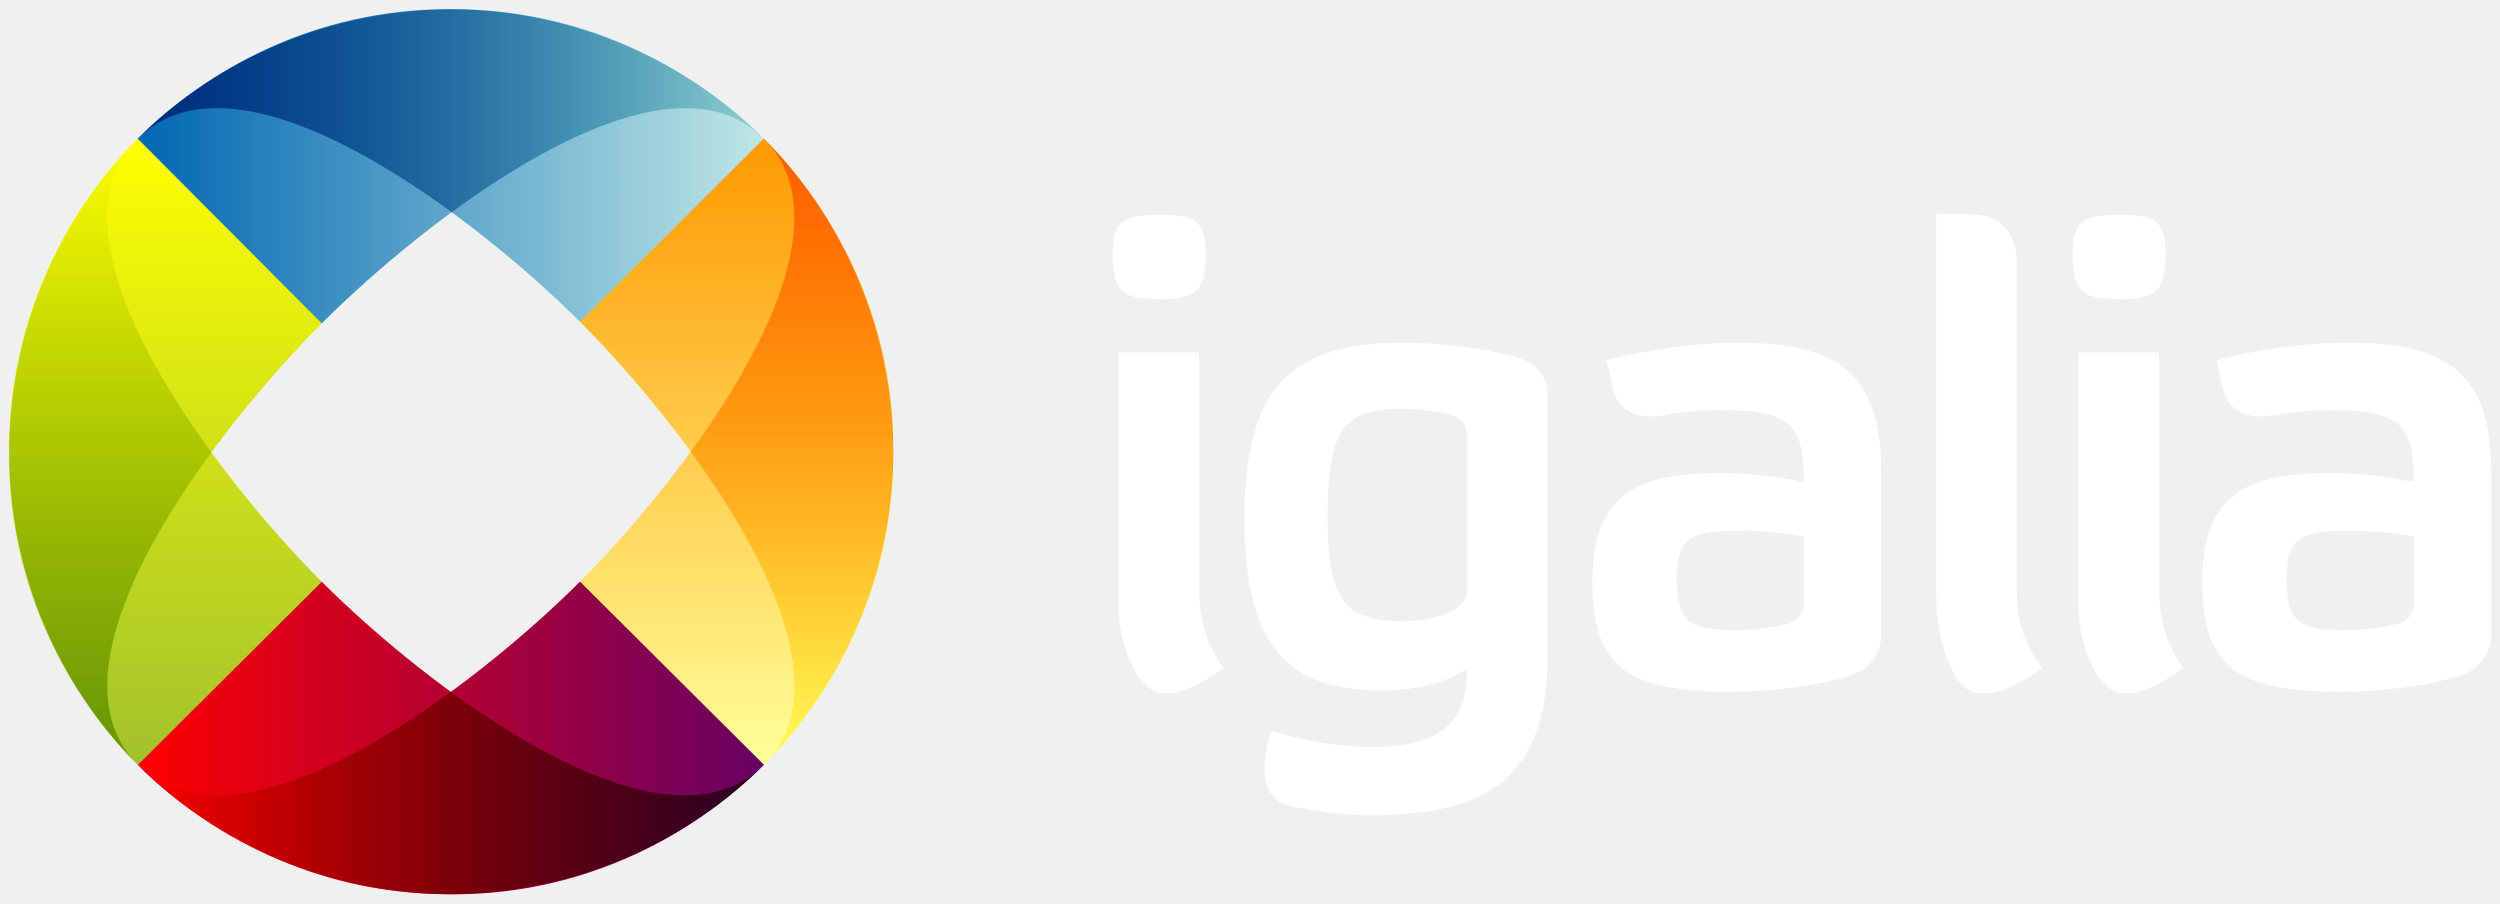
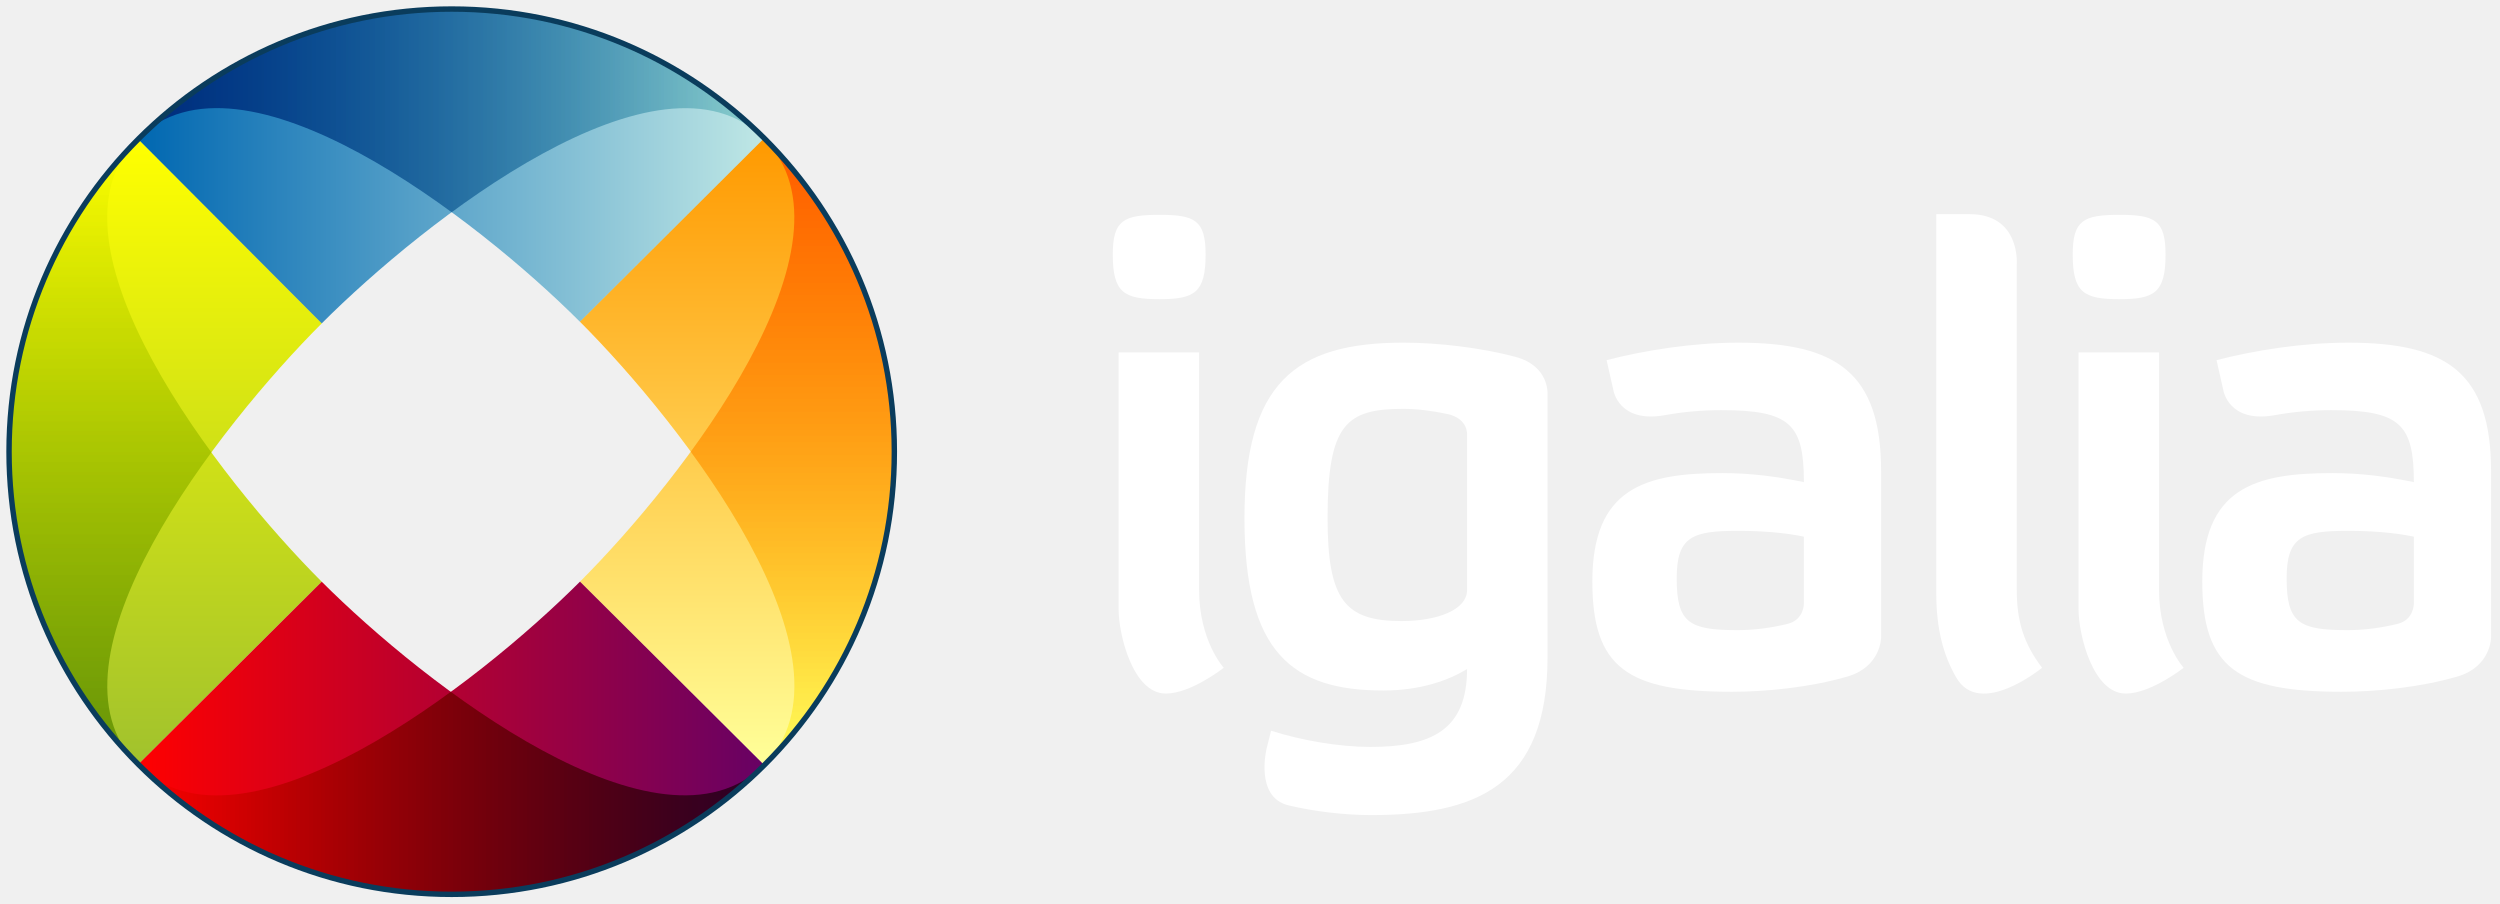
<svg xmlns="http://www.w3.org/2000/svg" xmlns:xlink="http://www.w3.org/1999/xlink" width="1383.7" height="500" version="1.1" viewBox="0 0 1383.7 500">
  <defs>
    <linearGradient id="linearGradient4252" x1="25.133" x2="147.37" y1="142.28" y2="142.28" gradientUnits="userSpaceOnUse" xlink:href="#redGradient" />
    <linearGradient id="redGradient" x1="25.133" x2="147.37" y1="142.28" y2="142.28" gradientUnits="userSpaceOnUse">
      <stop stop-color="#f00" offset="0" />
      <stop stop-color="#670164" offset="1" />
    </linearGradient>
    <linearGradient id="linearGradient4254" x1="1765.1" x2="1887.3" y1="692.72" y2="692.72" gradientTransform="rotate(-90,680.97,1231.6)" gradientUnits="userSpaceOnUse" xlink:href="#orangeGradient" />
    <linearGradient id="orangeGradient" x1="1765.1" x2="1887.3" y1="692.72" y2="692.72" gradientTransform="rotate(-90,680.97,1231.6)" gradientUnits="userSpaceOnUse">
      <stop stop-color="#ff9" offset="0" />
      <stop stop-color="#f90" offset="1" />
    </linearGradient>
    <linearGradient id="linearGradient4256" x1="1214.6" x2="1336.8" y1="2432.8" y2="2432.8" gradientTransform="rotate(180,680.97,1231.6)" gradientUnits="userSpaceOnUse" xlink:href="#blueGradient" />
    <linearGradient id="blueGradient" x1="1214.6" x2="1336.8" y1="2432.8" y2="2432.8" gradientTransform="rotate(180,680.97,1231.6)" gradientUnits="userSpaceOnUse">
      <stop stop-color="#bfe7e5" offset="0" />
      <stop stop-color="#0067b1" offset="1" />
    </linearGradient>
    <linearGradient id="linearGradient4258" x1="-525.38" x2="-403.14" y1="1882.1" y2="1882.1" gradientTransform="rotate(90,680.97,1231.6)" gradientUnits="userSpaceOnUse" xlink:href="#greenGradient" />
    <linearGradient id="greenGradient" x1="-525.38" x2="-403.14" y1="1882.1" y2="1882.1" gradientTransform="rotate(90,680.97,1231.6)" gradientUnits="userSpaceOnUse">
      <stop stop-color="#ff0" offset="0" />
      <stop stop-color="#a1c22d" offset="1" />
    </linearGradient>
  </defs>
  <g transform="matrix(1.3261 0 0 1.3261 -774.39 -108.91)">
    <path d="m771.05 85.937c-49.401 0-89.713 19.83-117.59 43.093-.206.171-.397.363-.601.535-.747.629-1.476 1.238-2.205 1.871-1.233 1.067-2.491 2.124-3.675 3.207-1.222 1.119-2.31 2.28-3.474 3.407-.681.658-1.409 1.275-2.071 1.938-.659.659-1.283 1.394-1.938 2.071-.414.429-.857.834-1.27 1.269-.659.696-1.349 1.356-2.004 2.071-.054.06-.08.141-.134.2-1.728 1.889-3.448 3.853-5.145 5.88-.291.349-.579.717-.869 1.069-1.475 1.789-2.903 3.589-4.343 5.479-1.468 1.928-2.919 3.915-4.343 5.946-.186.267-.35.534-.535.802-17.443 25.15-31.1 58.014-32.875 96.678-.057 1.227-.101 2.437-.134 3.675-.081 2.288-.134 4.625-.134 6.949 0 46.015 16.998 83.915 38.082 111.38 1.544 2.011 3.094 3.982 4.677 5.88.171.205.363.397.534.601.754.896 1.511 1.735 2.272 2.606.938 1.077 1.855 2.167 2.806 3.207 1.123 1.225 2.276 2.373 3.407 3.541.654.676 1.279 1.413 1.938 2.071.659.658 1.395 1.283 2.071 1.938 1.103 1.069 2.186 2.146 3.341 3.207.473.433.99.838 1.47 1.269 3.393 3.054 6.948 6.083 10.757 9.02.401.308.797.63 1.203.936 26.599 20.167 62.89 36.529 106.5 37.548 2.117.073 4.266.134 6.414.134 49.669-.002 90.17-20.058 118.06-43.498.135-.109.266-.221.401-.334 1.931-1.632 3.738-3.286 5.546-4.944.059-.048.141-.085.2-.134 1.159-1.066 2.234-2.201 3.341-3.274.676-.654 1.413-1.279 2.071-1.938.663-.663 1.279-1.39 1.938-2.071 1.128-1.165 2.288-2.252 3.407-3.474 2.63-2.877 5.223-5.993 7.75-9.153 21.622-26.912 39.733-64.693 40.826-110.58.07-2.116.134-4.266.134-6.414 0-42.371-14.643-78.068-33.473-104.96-.185-.266-.349-.537-.535-.802-3.078-4.35-6.234-8.421-9.488-12.294-.112-.134-.221-.267-.334-.401-1.632-1.932-3.286-3.804-4.944-5.612-.054-.06-.08-.141-.134-.2-1.066-1.159-2.201-2.233-3.274-3.341-.655-.676-1.278-1.412-1.938-2.071-.659-.658-1.395-1.283-2.071-1.938-.431-.417-.831-.854-1.269-1.269-.676-.641-1.312-1.302-2.004-1.938-.081-.072-.187-.127-.267-.2-1.804-1.65-3.628-3.265-5.546-4.877-.131-.109-.269-.223-.401-.334-.107-.085-.226-.178-.334-.267-26.234-21.988-63.585-40.818-109.2-42.927-1.07-.06-2.129-.097-3.207-.134-.134-.003-.267.003-.401 0-2.292-.085-4.616-.134-6.949-.134zm1.403 84.788c21.098 15.433 40.111 32.287 53.517 45.701 13.554 13.554 30.677 32.836 46.302 54.254-15.6 21.391-32.693 40.648-46.234 54.186-13.487 13.484-32.68 30.454-53.921 45.969-21.263-15.501-40.395-32.413-53.88-45.905-13.498-13.491-30.527-32.74-46.102-54.054 15.558-21.201 32.609-40.3 46.102-53.785 13.555-13.555 32.819-30.694 54.186-46.366z" fill="#fff" stroke-width="3.195" />
    <g transform="matrix(2.1381 0 0 2.1381 587.72 85.937)">
      <path d="m25.133 147.53c20.229 20.221 66.438-15.891 86.329-35.777 9.527 9.531 25.533 25.377 35.91 35.758-13.47 13.46-34.92 25.26-61.6 25.26-26.681 0-47.707-12.31-60.637-25.24z" fill="url(#linearGradient4252)" />
      <path d="m147.37 147.51c20.23-20.227-16.041-66.597-35.928-86.484 9.527-9.531 25.529-25.381 35.904-35.761 13.479 13.477 25.28 34.927 25.28 61.606 0 26.678-12.323 47.704-25.256 60.639z" fill="url(#linearGradient4254)" />
      <path d="m147.35 25.265c-20.23-20.23-66.418 16.197-86.302 36.084-9.529-9.528-25.557-25.687-35.934-36.062 13.466-13.469 34.92-25.269 61.601-25.269 26.68 0 47.702 12.314 60.633 25.247z" fill="url(#linearGradient4256)" />
      <path d="m25.114 25.288c-20.227 20.225 16.048 66.593 35.934 86.482-9.534 9.53-25.535 25.38-35.915 35.76-13.467-13.47-25.112-34.77-25.112-61.449 0-26.68 12.159-47.865 25.093-60.793z" fill="url(#linearGradient4258)" />
    </g>
    <g transform="matrix(2.1381 0 0 2.1381 587.72 85.937)" style="mix-blend-mode:multiply">
      <path d="m147.37 147.51c-20.223 20.229-66.438-15.846-86.324-35.74-9.534 9.531-25.535 25.381-35.915 35.76 13.474 13.469 34.926 25.27 61.608 25.27 26.674-.001 47.705-12.358 60.631-25.29z" fill="url(#linearGradient4252)" />
      <path d="m147.35 25.265c20.229 20.228-15.998 66.601-35.887 86.487 9.537 9.539 25.533 25.377 35.91 35.758 13.471-13.479 25.272-34.928 25.272-61.603 0-26.679-12.36-47.707-25.29-60.642z" fill="url(#linearGradient4254)" />
      <path d="m25.114 25.288c20.229-20.223 66.443 15.847 86.326 35.738 9.53-9.533 25.53-25.381 35.91-35.761-13.47-13.468-34.92-25.265-61.603-25.265-26.681 0-47.699 12.359-60.633 25.288z" fill="url(#linearGradient4256)" />
      <path d="M 25.133,147.53 C 4.904,127.3 41.156,81.231 61.048,61.35 51.516,51.813 35.493,35.666 25.114,25.288 11.643,38.761 0,60.37 0,87.049 0,113.72 12.204,134.6 25.133,147.53 Z" fill="url(#linearGradient4258)" />
    </g>
    <g transform="matrix(3.7794 0 0 3.7794 582.71 20.67)" fill="#fff" stroke-width=".845">
      <path d="m133.47 44.356c0 4.229-1.22 4.945-5.087 4.945-3.945 0-5.162-.716-5.162-4.945 0-3.798 1.216-4.37 5.162-4.37 3.866 0 5.087.572 5.087 4.37zm-.719 37.039c0 5.643 2.722 8.61 2.722 8.61s-3.612 2.849-6.395 2.849c-3.658 0-5.214-6.571-5.214-9.287v-28.389h8.888c-.001-.001-.001 20.579-.001 26.218z" />
      <path d="m239.48 44.356c0 4.229-1.22 4.945-5.09 4.945-3.943 0-5.16-.716-5.16-4.945 0-3.798 1.216-4.37 5.16-4.37 3.87 0 5.09.572 5.09 4.37zm-.719 37.039c0 5.643 2.719 8.61 2.719 8.61s-3.61 2.849-6.392 2.849c-3.656 0-5.215-6.571-5.215-9.287v-28.389h8.889v26.218z" />
      <path d="m153.1 92.517c-10.034 0-15.338-4.158-15.338-18.995 0-14.905 5.519-19.42 17.558-19.42 3.873 0 8.577.561 12.347 1.563 3.879 1.032 3.564 4.244 3.564 4.244v28.947c0 14.26-7.953 17.419-19.491 17.419-2.8 0-6.232-.38-9.117-1.075-3.765-.91-2.408-6.303-2.408-6.303l.485-1.939c3.368 1.074 7.523 1.79 10.965 1.79 6.74 0 10.678-1.867 10.678-8.599-2.003 1.216-5.087 2.368-9.243 2.368zm9.244-28.202s.194-1.814-2.172-2.331c-1.613-.352-3.346-.571-4.85-.571-6.304 0-8.382 1.647-8.382 12.038 0 9.102 1.932 11.397 8.167 11.397 3.942 0 7.239-1.222 7.239-3.441z" />
      <path d="m223.05 45.387v36.019c0 3.51.79 5.949 2.795 8.6 0 0-6.849 5.618-9.473 1.086-1.416-2.44-2.211-5.353-2.211-9.329v-41.853h3.669c5.619.001 5.22 5.476 5.22 5.476z" />
      <path d="m275.43 86.664s0 3.223-3.719 4.309c-4.073 1.188-8.926 1.684-12.765 1.684-11.535 0-15.409-2.649-15.409-12.181 0-10.321 5.806-11.969 14.334-11.969 3.083 0 5.949.355 9.031 1.002 0-6.375-1.505-7.953-9.103-7.953-2.124 0-4.25.187-6.22.549-5.154.94-5.72-2.766-5.72-2.766l-.745-3.301c1.983-.522 4.424-1.025 7.05-1.39 2.417-.333 4.992-.545 7.501-.545 10.82 0 15.764 3.295 15.764 14.19v18.371zm-8.528-3.777v-7.358c-2.007-.431-4.588-.645-7.237-.645-5.018 0-6.812.575-6.812 5.231 0 4.944 1.362 5.735 6.74 5.735 1.866 0 3.774-.265 5.475-.682 1.885-.446 1.834-2.281 1.834-2.281z" />
      <path d="m208.07 86.664s.002 3.223-3.719 4.309c-4.07 1.188-8.922 1.684-12.765 1.684-11.536 0-15.406-2.649-15.406-12.181 0-10.321 5.801-11.969 14.331-11.969 3.083 0 5.95.355 9.031 1.002 0-6.375-1.503-7.953-9.102-7.953-2.123 0-4.248.187-6.222.549-5.154.94-5.717-2.766-5.717-2.766l-.746-3.301c1.976-.522 4.42-1.025 7.05-1.39 2.415-.333 4.99-.545 7.5-.545 10.82 0 15.764 3.295 15.764 14.19v18.371zm-8.528-3.777v-7.358c-2.007-.431-4.587-.645-7.237-.645-5.018 0-6.81.575-6.81 5.231 0 4.944 1.361 5.735 6.736 5.735 1.868 0 3.777-.265 5.476-.682 1.886-.446 1.834-2.281 1.834-2.281z" />
    </g>
  </g>
+   <circle cx="250" cy="250" r="245" stroke="#0A3C5C" stroke-width="3" fill="transparent" />
</svg>
